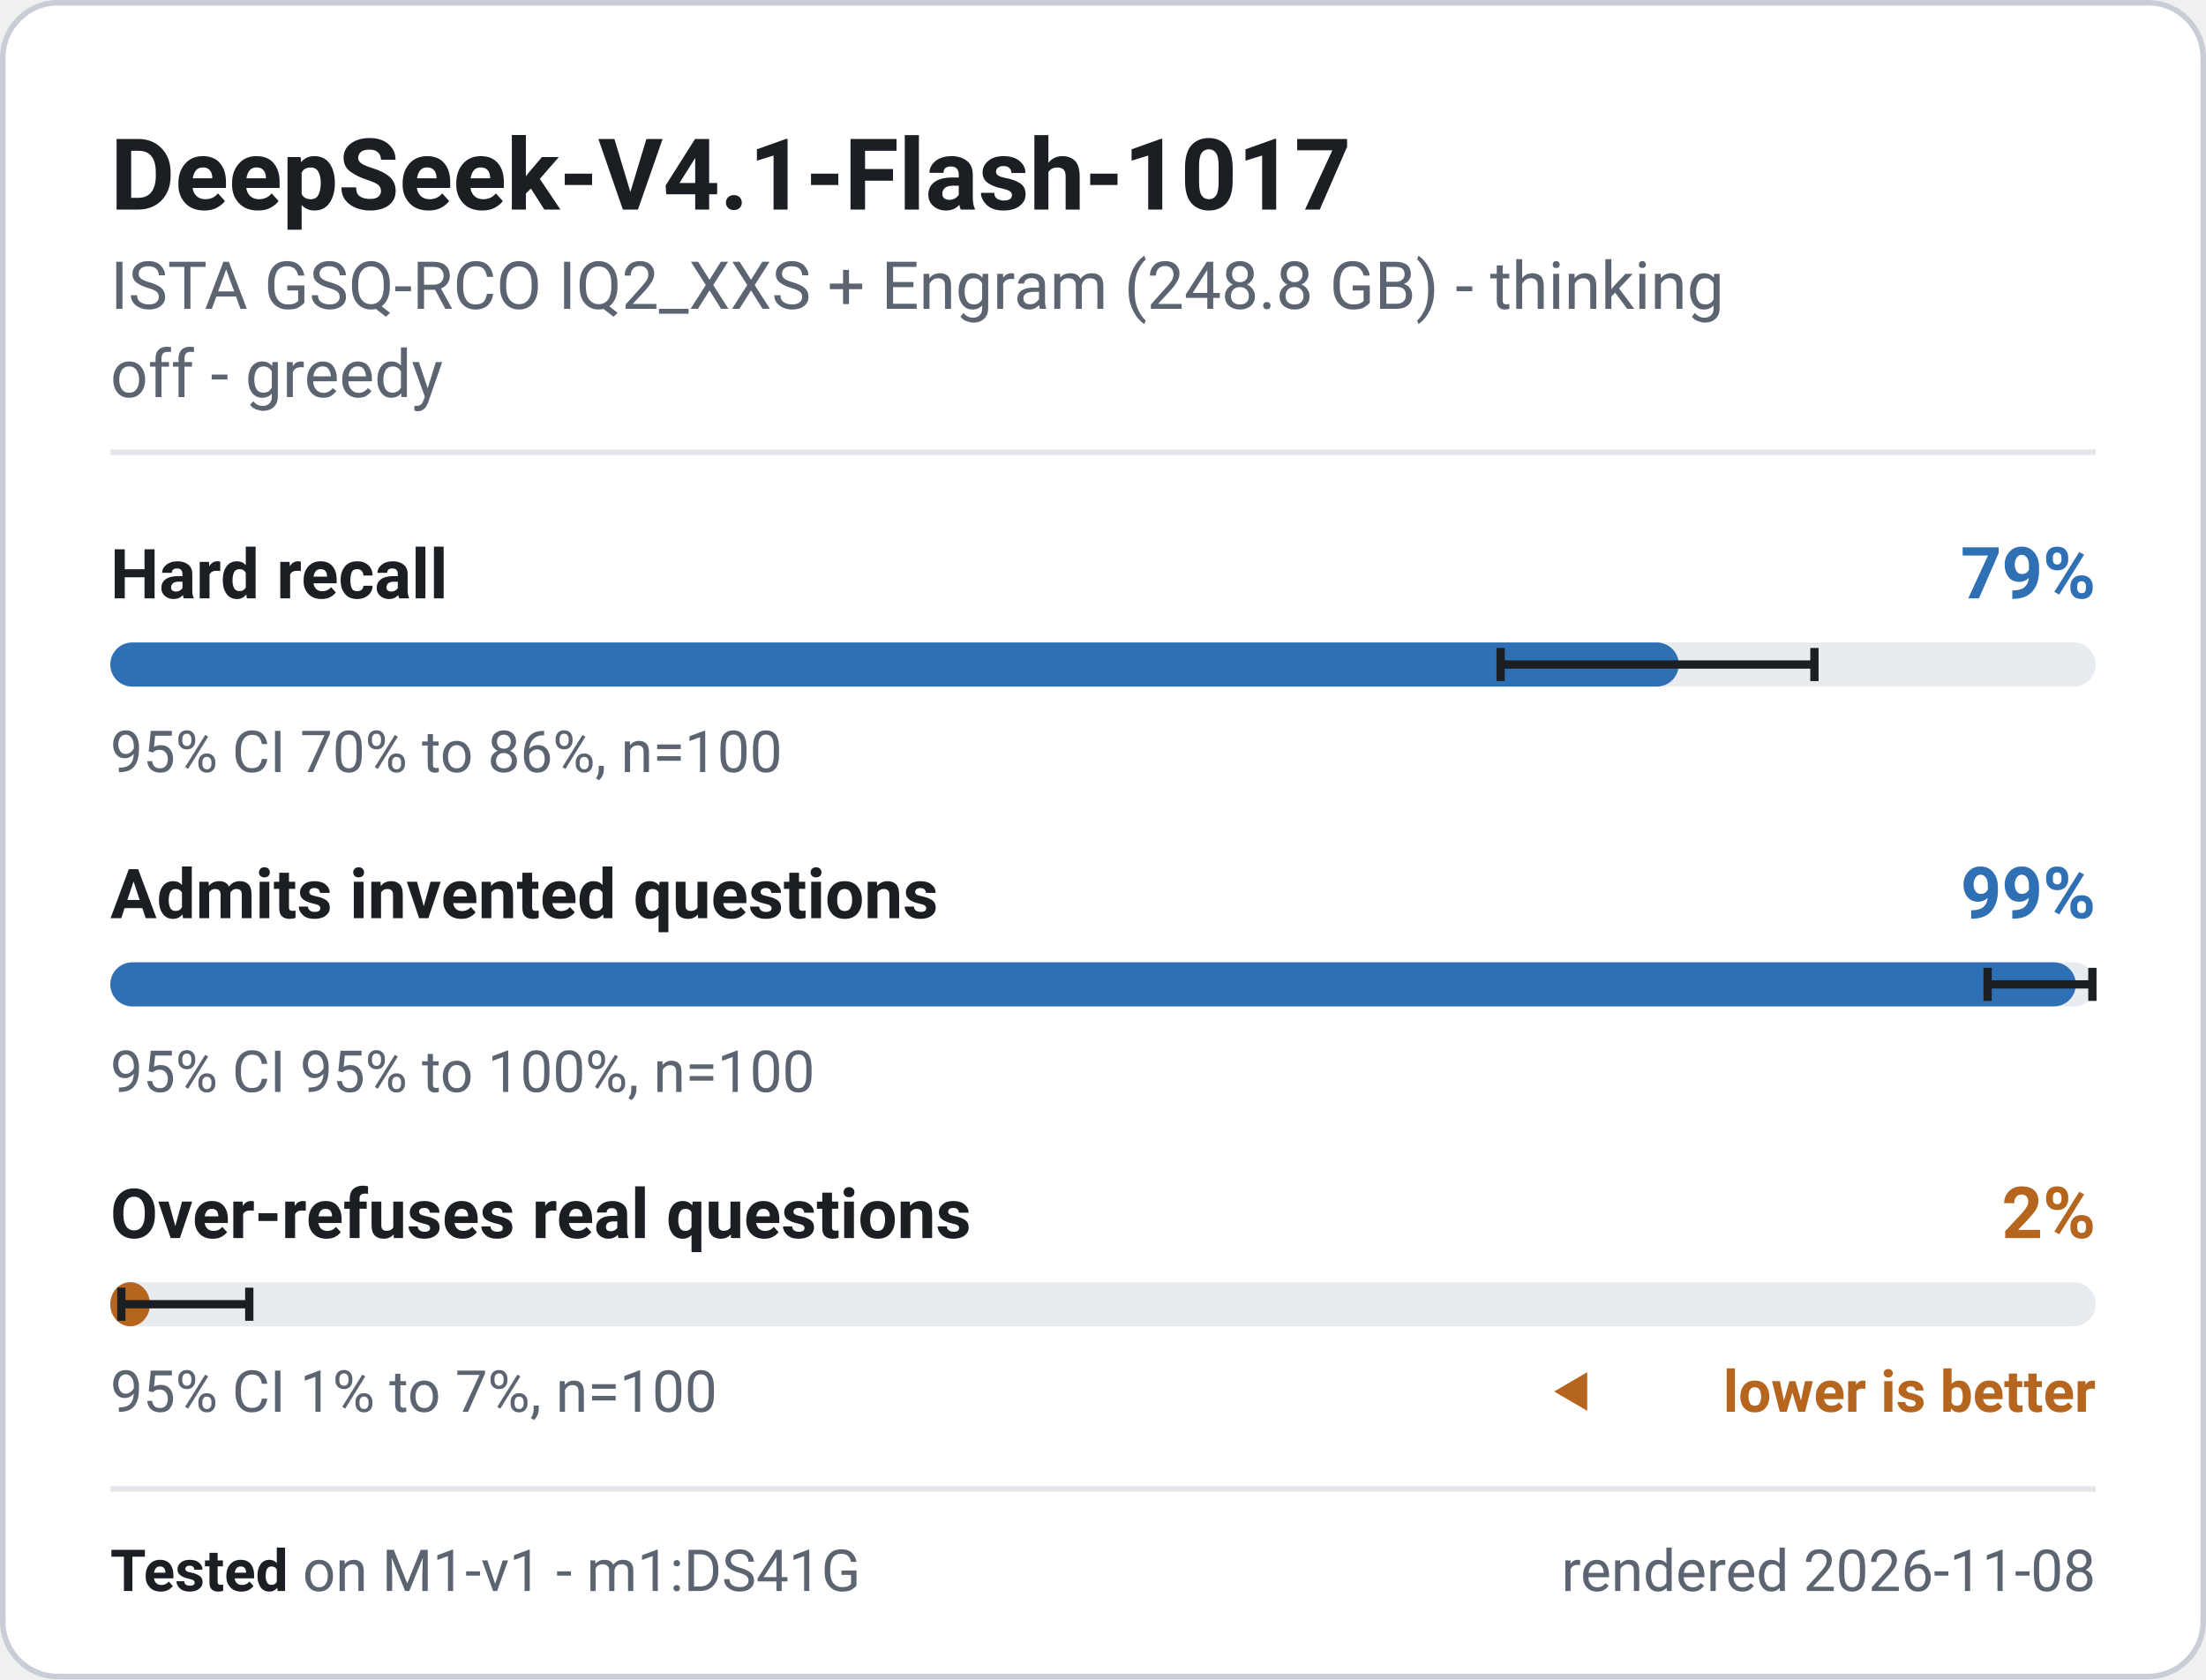
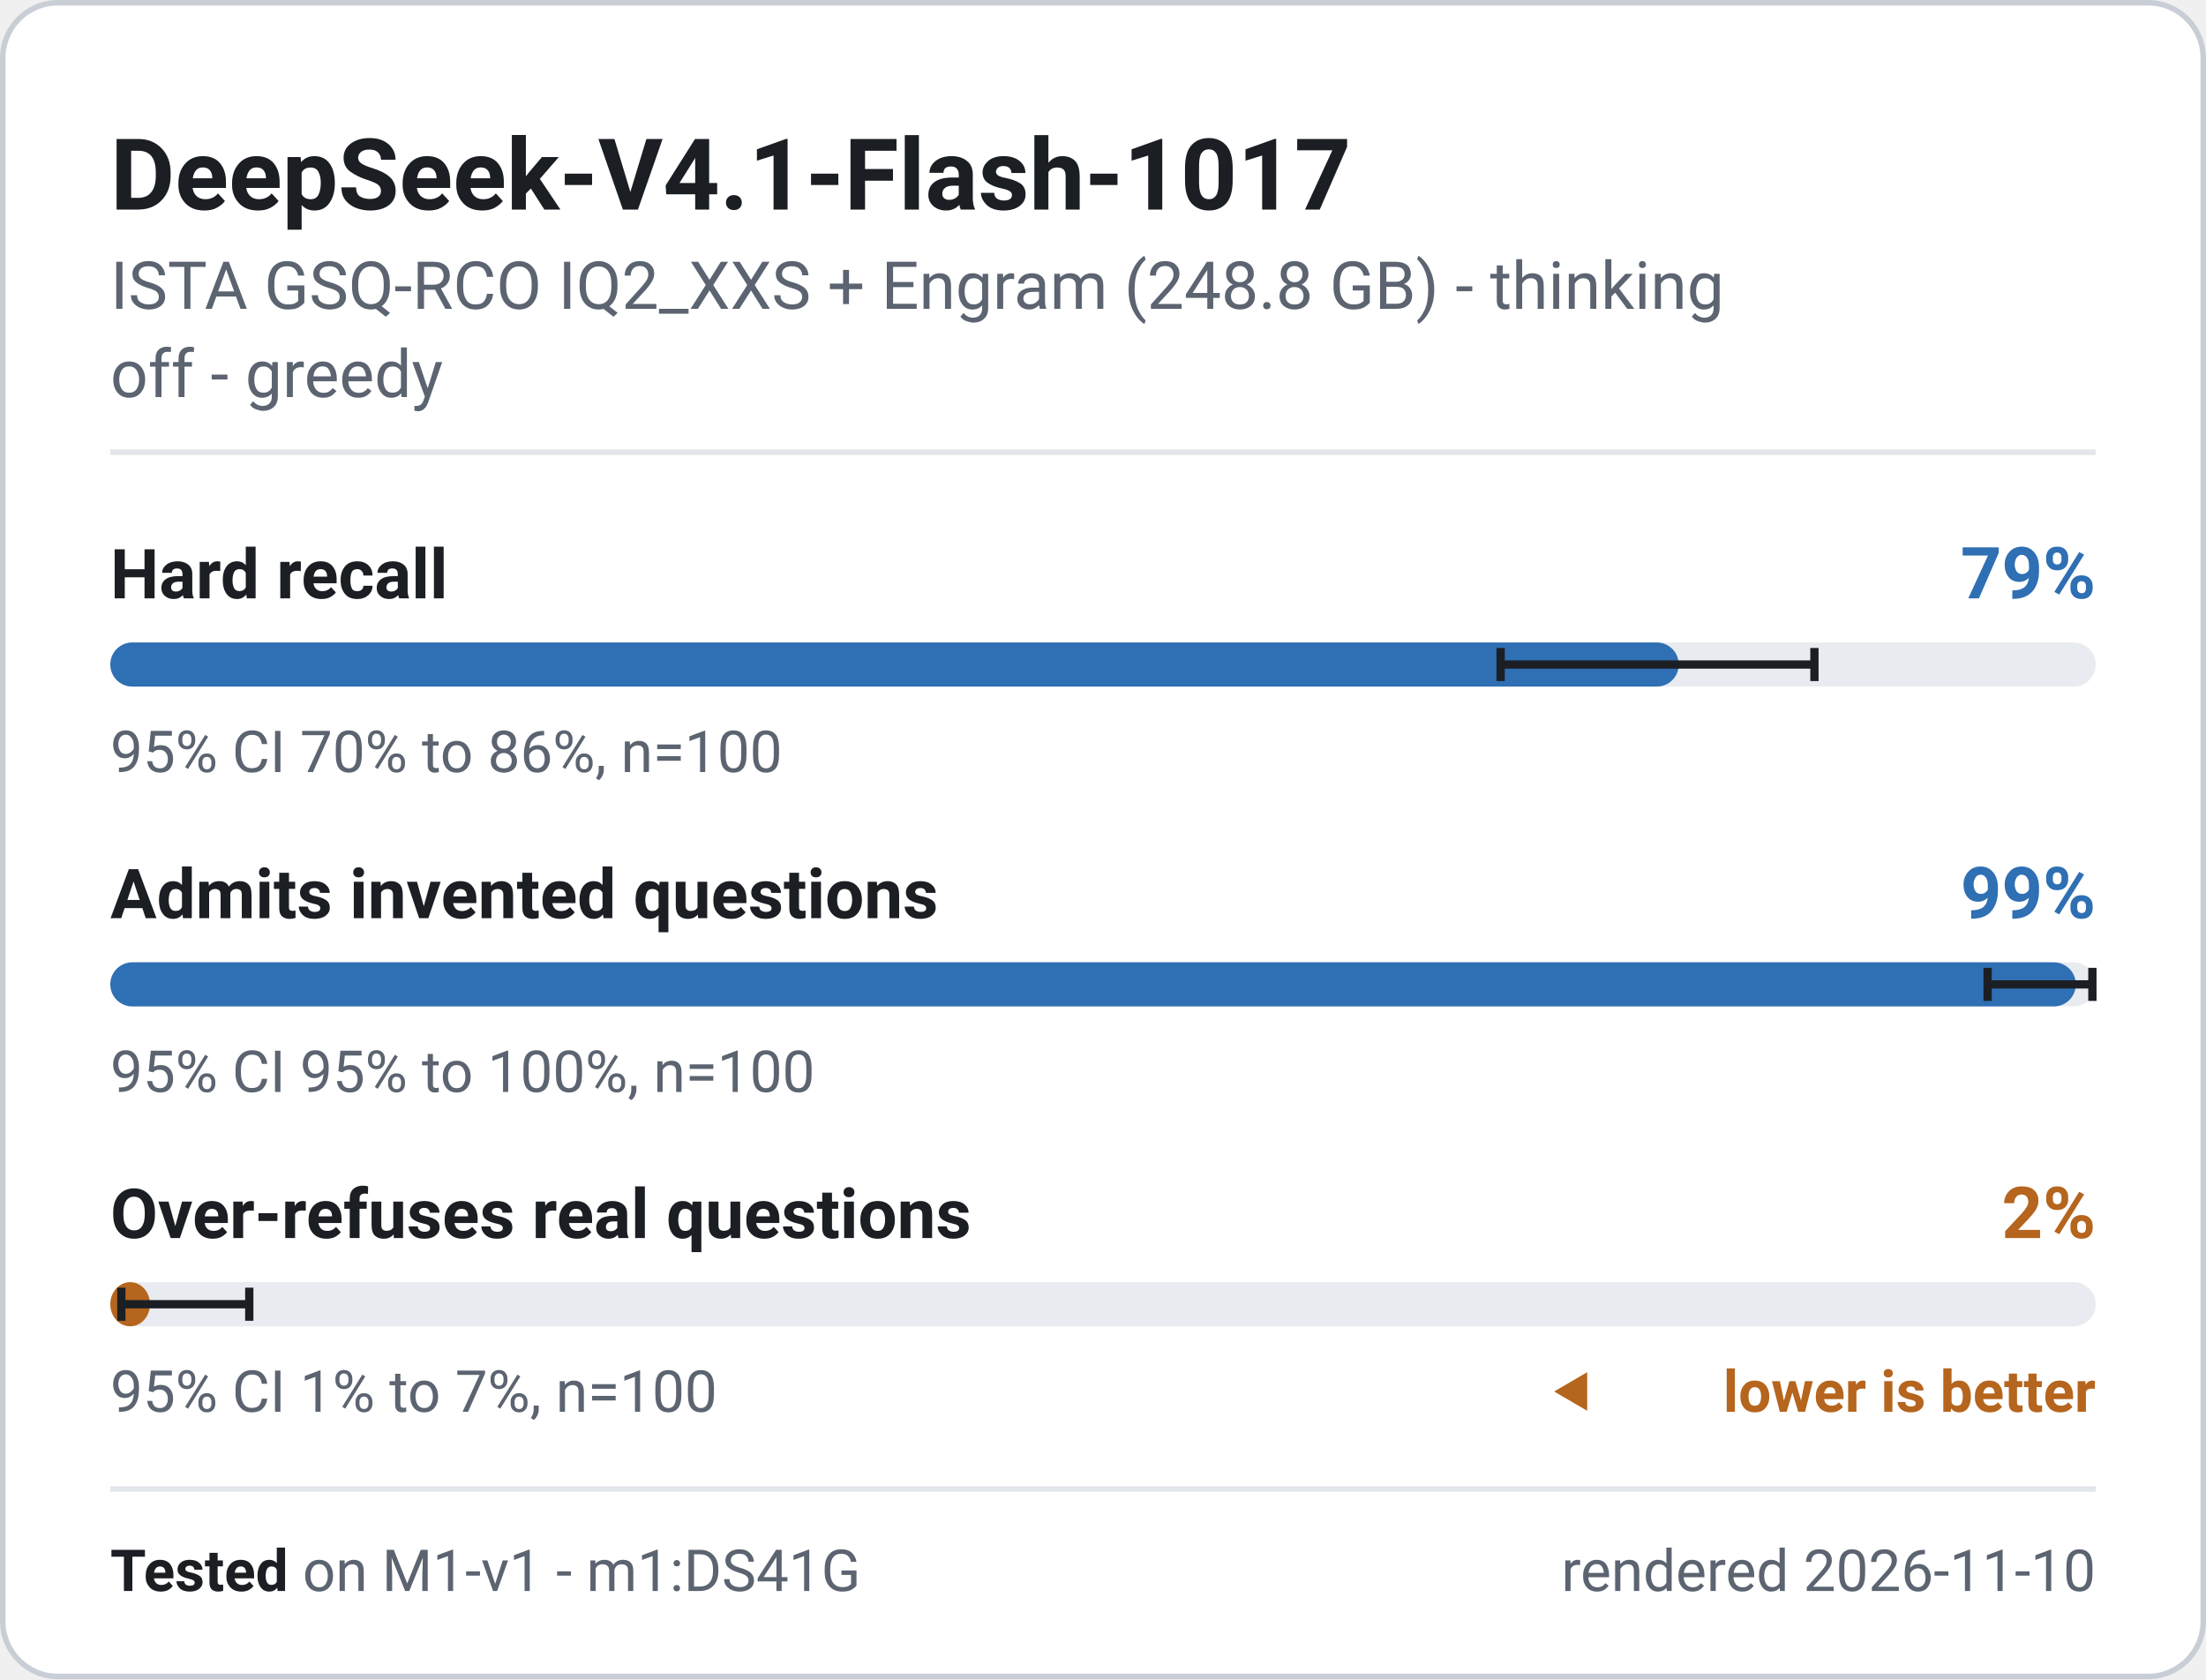
<svg xmlns="http://www.w3.org/2000/svg" width="400" height="304.5" viewBox="0 0 400 304.5" role="img" font-family="system-ui, -apple-system, 'Segoe UI', Roboto, 'Helvetica Neue', Arial, sans-serif" aria-label="DeepSeek-V4.1-Flash-1017 - M1-v1 badge">
  <rect x="0.5" y="0.5" width="399" height="303.5" rx="10" fill="#ffffff" stroke="#c9ced6" stroke-width="1" />
  <text x="20" y="38" font-size="18" font-weight="700" fill="#1b1f24" text-anchor="start">DeepSeek-V4.1-Flash-1017</text>
  <text x="20" y="56" font-size="12" font-weight="400" fill="#5b6470" text-anchor="start">ISTA GSQ-RCO IQ2_XXS + Engram (248.8 GB) - thinking</text>
  <text x="20" y="72" font-size="12" font-weight="400" fill="#5b6470" text-anchor="start">off - greedy</text>
  <line x1="20" y1="82" x2="380" y2="82" stroke="#e3e6ea" stroke-width="1" />
  <g class="meter" data-metric="M1-v1|knowledge.hard_acc" data-v="0.79" data-lo="0.7002" data-hi="0.8583" data-n="100">
    <text x="20" y="108.5" font-size="12.5" font-weight="600" fill="#1b1f24" text-anchor="start">Hard recall</text>
    <text x="380" y="108.5" font-size="13" font-weight="700" fill="#2f6fb3" text-anchor="end">79%</text>
    <rect x="20" y="116.5" width="360" height="8" rx="4" fill="#e8ebef" />
    <rect x="20" y="116.5" width="284.4" height="8" rx="4" fill="#2f6fb3" />
    <path d="M272.1 117.5V123.5M272.1 120.5H329.0M329.0 117.5V123.5" stroke="#1b1f24" stroke-width="1.5" fill="none" />
    <text x="20" y="140" font-size="10.5" font-weight="400" fill="#5b6470" text-anchor="start">95% CI 70% to 86%, n=100</text>
  </g>
  <g class="meter" data-metric="M1-v1|honesty.invented_refusal_lenient" data-v="0.99" data-lo="0.9455" data-hi="0.9982" data-n="100">
    <text x="20" y="166.5" font-size="12.5" font-weight="600" fill="#1b1f24" text-anchor="start">Admits invented questions</text>
    <text x="380" y="166.5" font-size="13" font-weight="700" fill="#2f6fb3" text-anchor="end">99%</text>
    <rect x="20" y="174.5" width="360" height="8" rx="4" fill="#e8ebef" />
    <rect x="20" y="174.5" width="356.4" height="8" rx="4" fill="#2f6fb3" />
    <path d="M360.4 175.5V181.5M360.4 178.5H379.4M379.4 175.5V181.5" stroke="#1b1f24" stroke-width="1.5" fill="none" />
    <text x="20" y="198" font-size="10.5" font-weight="400" fill="#5b6470" text-anchor="start">95% CI 95% to 100%, n=100</text>
  </g>
-   <g class="meter" data-metric="M1-v1|honesty.overabstain_hard" data-v="0.02" data-lo="0.0055" data-hi="0.07" data-n="100">
+   <g class="meter" data-metric="M1-v1|honesty.overabstain_hard_lenient" data-v="0.02" data-lo="0.0055" data-hi="0.07" data-n="100">
    <text x="20" y="224.5" font-size="12.5" font-weight="600" fill="#1b1f24" text-anchor="start">Over-refuses real questions</text>
    <text x="380" y="224.5" font-size="13" font-weight="700" fill="#b5651d" text-anchor="end">2%</text>
    <rect x="20" y="232.5" width="360" height="8" rx="4" fill="#e8ebef" />
    <rect x="20" y="232.5" width="7.2" height="8" rx="4" fill="#b5651d" />
    <path d="M22.0 233.5V239.5M22.0 236.5H45.2M45.2 233.5V239.5" stroke="#1b1f24" stroke-width="1.5" fill="none" />
    <text x="20" y="256" font-size="10.5" font-weight="400" fill="#5b6470" text-anchor="start">95% CI 1% to 7%, n=100</text>
    <path d="M281.8 252.325l6 -3.5v7z" fill="#b5651d" />
    <text x="380" y="256" font-size="10.5" font-weight="600" fill="#b5651d" text-anchor="end">lower is better</text>
  </g>
  <line x1="20" y1="270" x2="380" y2="270" stroke="#e3e6ea" stroke-width="1" />
  <text x="20" y="288.5" font-size="10.5" fill="#5b6470">
    <tspan font-weight="700" fill="#1b1f24">Tested</tspan> on M1-v1 - m1:DS41G</text>
-   <text x="380" y="288.5" font-size="10.5" font-weight="400" fill="#5b6470" text-anchor="end">rendered 2026-11-08</text>
+   <text x="380" y="288.5" font-size="10.5" font-weight="400" fill="#5b6470" text-anchor="end">rendered 2026-11-10</text>
</svg>
